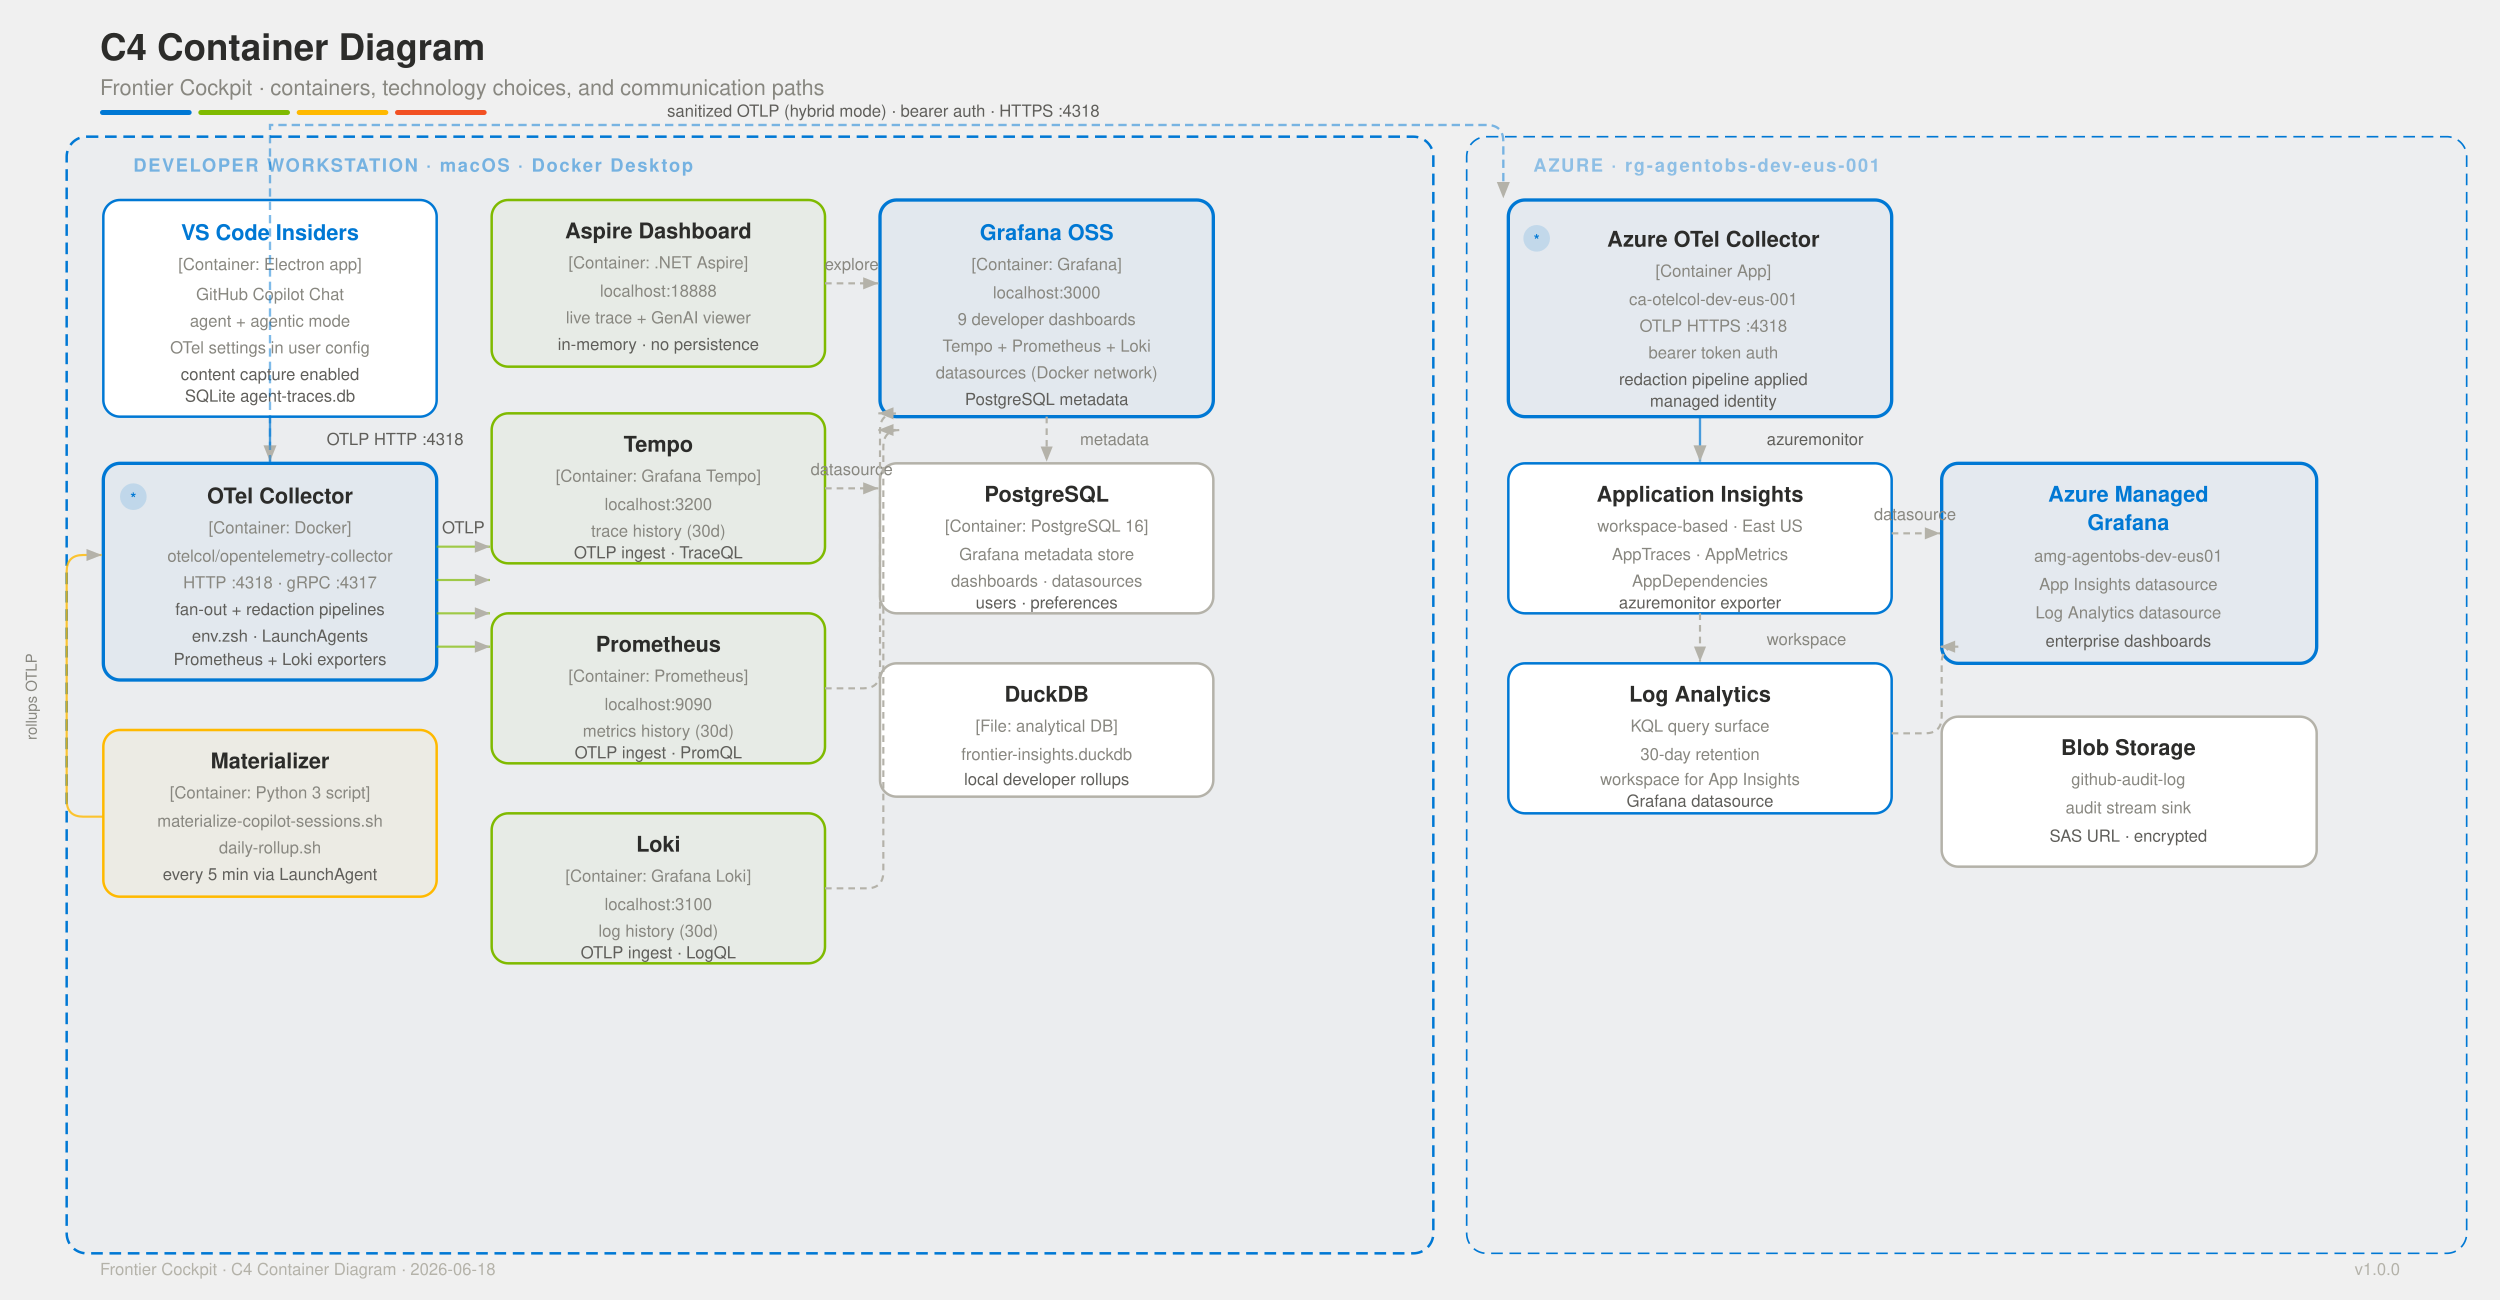
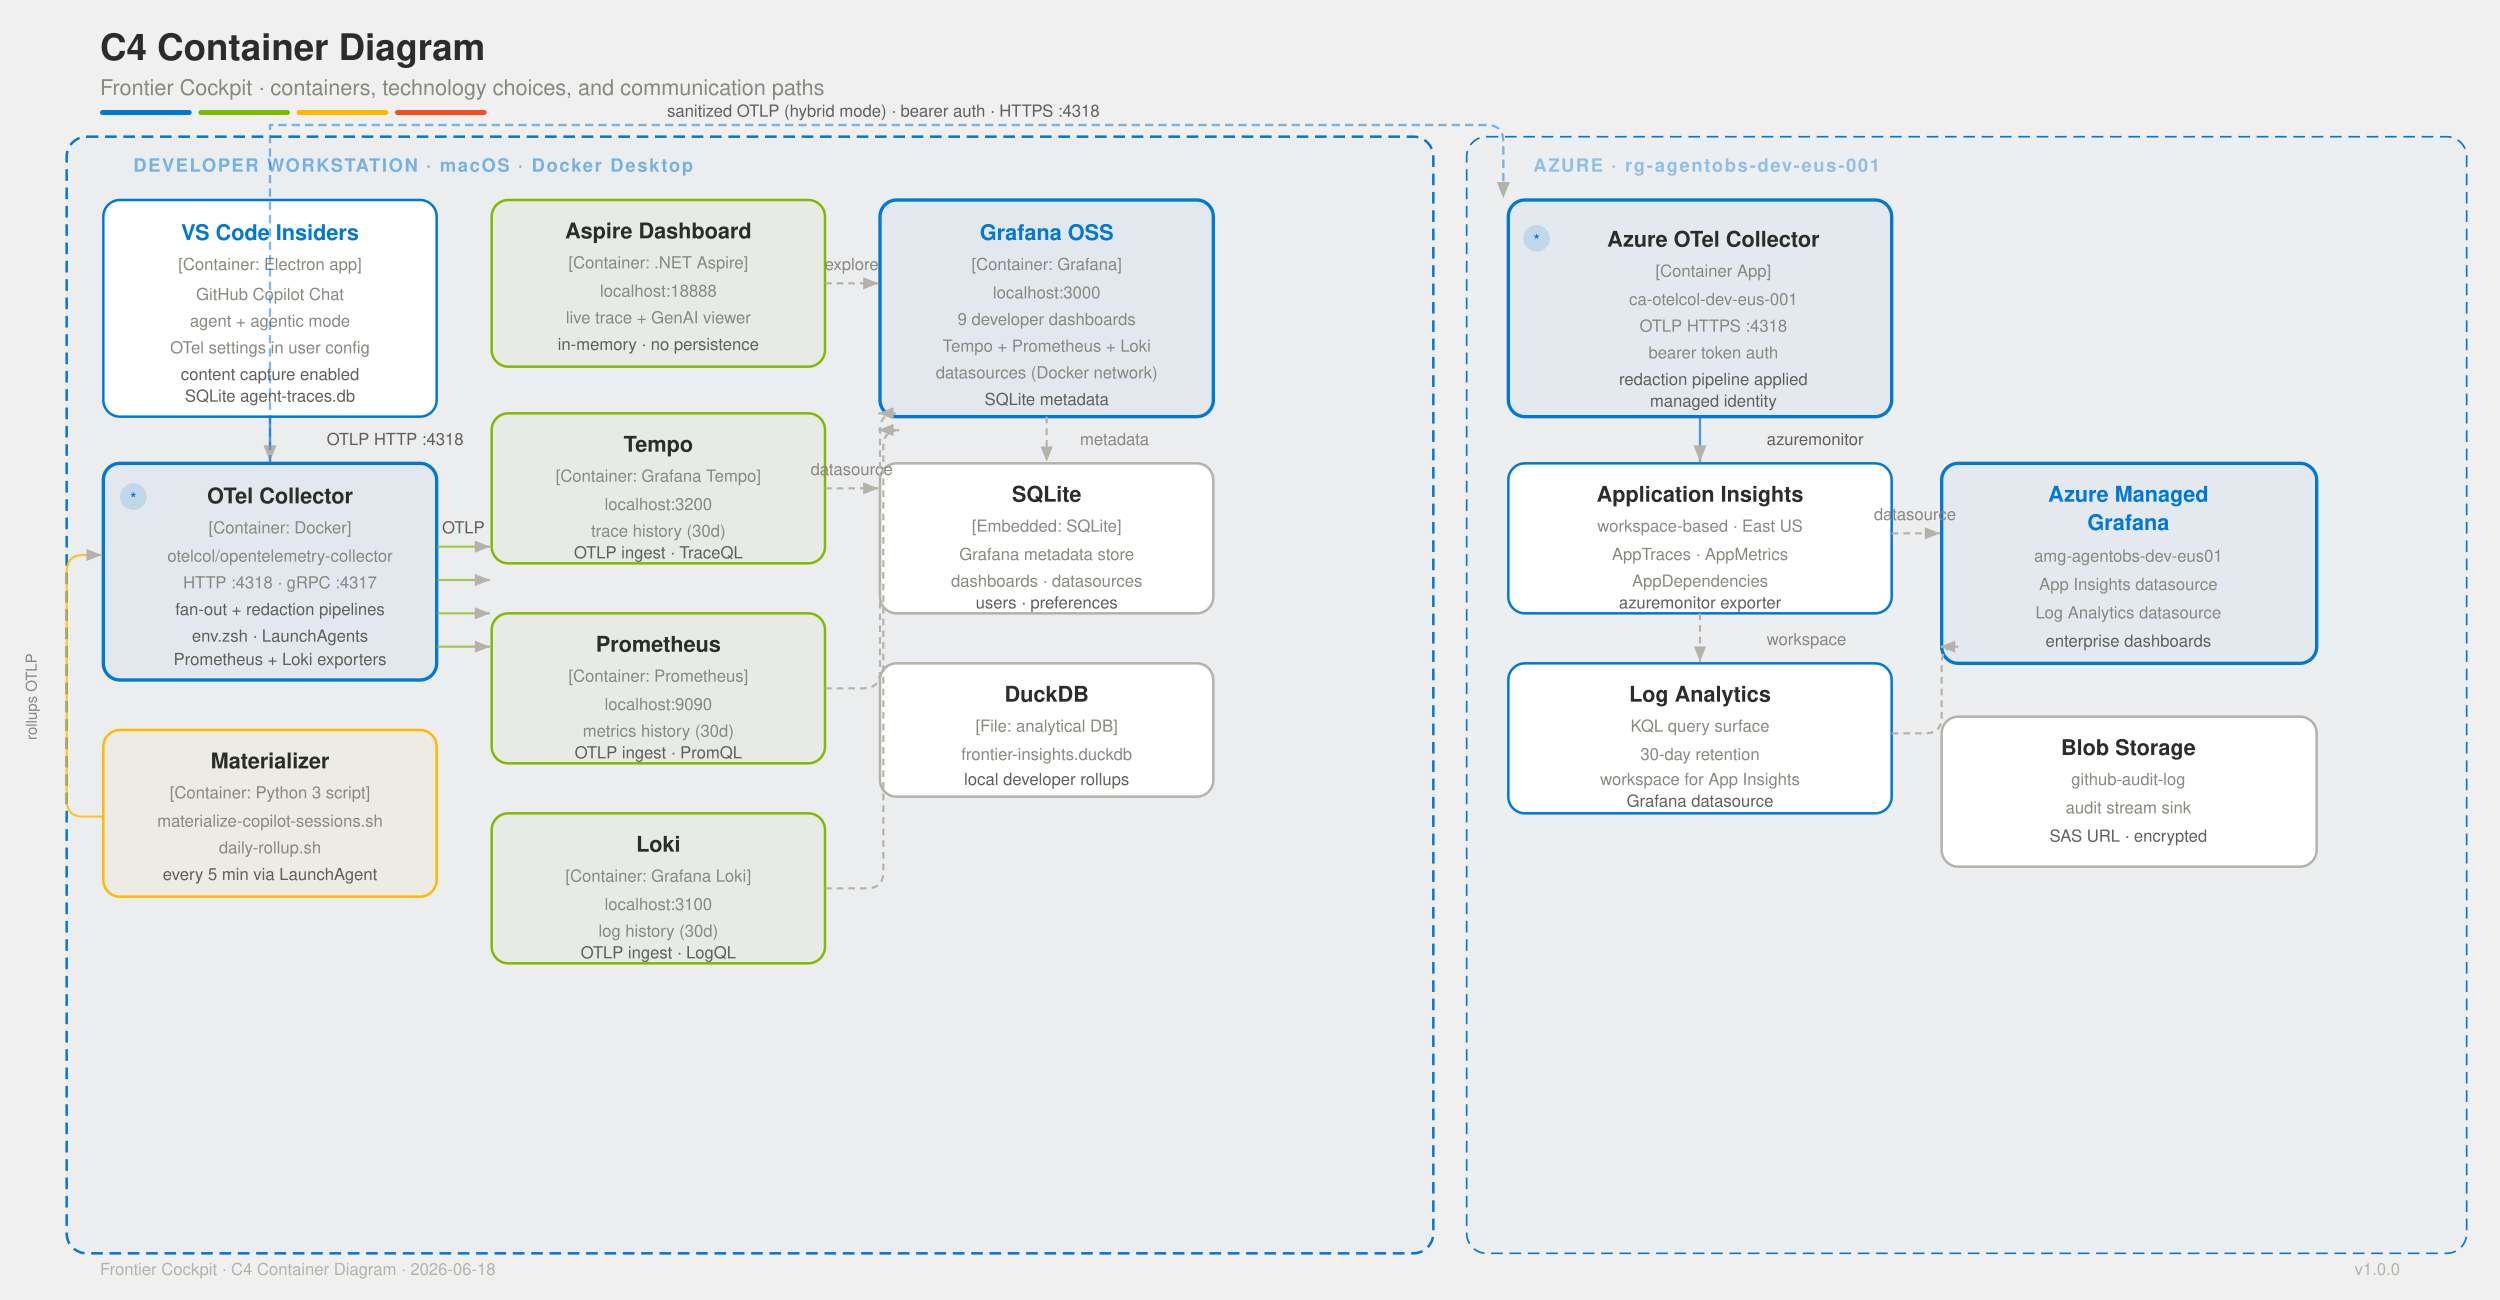
<svg xmlns="http://www.w3.org/2000/svg" viewBox="0 0 1500 780" width="1500" height="780" style="font-family: -apple-system, BlinkMacSystemFont, 'Segoe UI', Helvetica, Arial, sans-serif; background: white;">
  <defs>
    <marker id="arr" markerWidth="9" markerHeight="8" refX="8" refY="4" orient="auto">
      <path d="M1,1.2 L8,4 L1,6.8" fill="#B4B2A9" stroke="none" />
    </marker>
    <style>text { font-family: -apple-system, BlinkMacSystemFont, 'Segoe UI', Helvetica, Arial, sans-serif; }</style>
  </defs>
  <text x="60" y="36" font-size="22" font-weight="700" fill="#2C2C2A">C4 Container Diagram</text>
  <text x="60" y="57" font-size="13" fill="#888780">Frontier Cockpit  ·  containers, technology choices, and communication paths</text>
  <rect x="60" y="66" width="55" height="3" rx="1.5" fill="#0078D4" />
  <rect x="119" y="66" width="55" height="3" rx="1.5" fill="#7FBA00" />
  <rect x="178" y="66" width="55" height="3" rx="1.5" fill="#FFB900" />
  <rect x="237" y="66" width="55" height="3" rx="1.5" fill="#F25022" />
  <rect x="40" y="82" width="820" height="670" rx="12" fill="#0078D4" fill-opacity="0.02" stroke="#0078D4" stroke-width="1.5" stroke-dasharray="7,4" />
  <text x="80" y="103" font-size="11" font-weight="700" fill="#0078D4" fill-opacity="0.5" letter-spacing="1">DEVELOPER WORKSTATION  ·  macOS  ·  Docker Desktop</text>
  <rect x="880" y="82" width="600" height="670" rx="12" fill="#0078D4" fill-opacity="0.015" stroke="#0078D4" stroke-width="1" stroke-dasharray="7,4" />
  <text x="920" y="103" font-size="11" font-weight="700" fill="#0078D4" fill-opacity="0.4" letter-spacing="1">AZURE  ·  rg-agentobs-dev-eus-001</text>
  <rect x="62" y="120" width="200" height="130" rx="10" fill="white" stroke="#0078D4" stroke-width="1.5" />
  <text x="162" y="144" text-anchor="middle" font-size="13" font-weight="600" fill="#0078D4">VS Code Insiders</text>
  <text x="162" y="162" text-anchor="middle" font-size="10" fill="#888780">[Container: Electron app]</text>
  <text x="162" y="180" text-anchor="middle" font-size="10" fill="#888780">GitHub Copilot Chat</text>
  <text x="162" y="196" text-anchor="middle" font-size="10" fill="#888780">agent + agentic mode</text>
  <text x="162" y="212" text-anchor="middle" font-size="10" fill="#888780">OTel settings in user config</text>
  <text x="162" y="228" text-anchor="middle" font-size="10" fill="#5F5E5A">content capture enabled</text>
  <text x="162" y="241" text-anchor="middle" font-size="10" fill="#5F5E5A">SQLite agent-traces.db</text>
  <rect x="62" y="278" width="200" height="130" rx="10" fill="#0078D4" fill-opacity="0.04" stroke="#0078D4" stroke-width="2" />
  <circle cx="80" cy="298" r="8" fill="#0078D4" fill-opacity="0.15" />
  <text x="80" y="302" font-size="9" fill="#0078D4" text-anchor="middle" font-weight="700">*</text>
  <text x="168" y="302" text-anchor="middle" font-size="13" font-weight="600" fill="#2C2C2A">OTel Collector</text>
  <text x="168" y="320" text-anchor="middle" font-size="10" fill="#888780">[Container: Docker]</text>
  <text x="168" y="337" text-anchor="middle" font-size="10" fill="#888780">otelcol/opentelemetry-collector</text>
  <text x="168" y="353" text-anchor="middle" font-size="10" fill="#888780">HTTP :4318  ·  gRPC :4317</text>
  <text x="168" y="369" text-anchor="middle" font-size="10" fill="#5F5E5A">fan-out + redaction pipelines</text>
  <text x="168" y="385" text-anchor="middle" font-size="10" fill="#5F5E5A">env.zsh  ·  LaunchAgents</text>
  <text x="168" y="399" text-anchor="middle" font-size="10" fill="#5F5E5A">Prometheus + Loki exporters</text>
  <rect x="62" y="438" width="200" height="100" rx="10" fill="#FFB900" fill-opacity="0.05" stroke="#FFB900" stroke-width="1.5" />
  <text x="162" y="461" text-anchor="middle" font-size="13" font-weight="600" fill="#2C2C2A">Materializer</text>
  <text x="162" y="479" text-anchor="middle" font-size="10" fill="#888780">[Container: Python 3 script]</text>
  <text x="162" y="496" text-anchor="middle" font-size="10" fill="#888780">materialize-copilot-sessions.sh</text>
  <text x="162" y="512" text-anchor="middle" font-size="10" fill="#888780">daily-rollup.sh</text>
  <text x="162" y="528" text-anchor="middle" font-size="10" fill="#5F5E5A">every 5 min via LaunchAgent</text>
  <rect x="295" y="120" width="200" height="100" rx="10" fill="#7FBA00" fill-opacity="0.04" stroke="#7FBA00" stroke-width="1.5" />
  <text x="395" y="143" text-anchor="middle" font-size="13" font-weight="600" fill="#2C2C2A">Aspire Dashboard</text>
  <text x="395" y="161" text-anchor="middle" font-size="10" fill="#888780">[Container: .NET Aspire]</text>
  <text x="395" y="178" text-anchor="middle" font-size="10" fill="#888780">localhost:18888</text>
  <text x="395" y="194" text-anchor="middle" font-size="10" fill="#888780">live trace + GenAI viewer</text>
  <text x="395" y="210" text-anchor="middle" font-size="10" fill="#5F5E5A">in-memory  ·  no persistence</text>
  <rect x="295" y="248" width="200" height="90" rx="10" fill="#7FBA00" fill-opacity="0.04" stroke="#7FBA00" stroke-width="1.5" />
  <text x="395" y="271" text-anchor="middle" font-size="13" font-weight="600" fill="#2C2C2A">Tempo</text>
  <text x="395" y="289" text-anchor="middle" font-size="10" fill="#888780">[Container: Grafana Tempo]</text>
  <text x="395" y="306" text-anchor="middle" font-size="10" fill="#888780">localhost:3200</text>
  <text x="395" y="322" text-anchor="middle" font-size="10" fill="#888780">trace history  (30d)</text>
  <text x="395" y="335" text-anchor="middle" font-size="10" fill="#5F5E5A">OTLP ingest  ·  TraceQL</text>
  <rect x="295" y="368" width="200" height="90" rx="10" fill="#7FBA00" fill-opacity="0.04" stroke="#7FBA00" stroke-width="1.5" />
  <text x="395" y="391" text-anchor="middle" font-size="13" font-weight="600" fill="#2C2C2A">Prometheus</text>
  <text x="395" y="409" text-anchor="middle" font-size="10" fill="#888780">[Container: Prometheus]</text>
  <text x="395" y="426" text-anchor="middle" font-size="10" fill="#888780">localhost:9090</text>
  <text x="395" y="442" text-anchor="middle" font-size="10" fill="#888780">metrics history  (30d)</text>
  <text x="395" y="455" text-anchor="middle" font-size="10" fill="#5F5E5A">OTLP ingest  ·  PromQL</text>
  <rect x="295" y="488" width="200" height="90" rx="10" fill="#7FBA00" fill-opacity="0.04" stroke="#7FBA00" stroke-width="1.5" />
  <text x="395" y="511" text-anchor="middle" font-size="13" font-weight="600" fill="#2C2C2A">Loki</text>
  <text x="395" y="529" text-anchor="middle" font-size="10" fill="#888780">[Container: Grafana Loki]</text>
  <text x="395" y="546" text-anchor="middle" font-size="10" fill="#888780">localhost:3100</text>
  <text x="395" y="562" text-anchor="middle" font-size="10" fill="#888780">log history  (30d)</text>
  <text x="395" y="575" text-anchor="middle" font-size="10" fill="#5F5E5A">OTLP ingest  ·  LogQL</text>
  <rect x="528" y="120" width="200" height="130" rx="10" fill="#0078D4" fill-opacity="0.04" stroke="#0078D4" stroke-width="2" />
  <text x="628" y="144" text-anchor="middle" font-size="13" font-weight="600" fill="#0078D4">Grafana OSS</text>
  <text x="628" y="162" text-anchor="middle" font-size="10" fill="#888780">[Container: Grafana]</text>
  <text x="628" y="179" text-anchor="middle" font-size="10" fill="#888780">localhost:3000</text>
  <text x="628" y="195" text-anchor="middle" font-size="10" fill="#888780">9 developer dashboards</text>
  <text x="628" y="211" text-anchor="middle" font-size="10" fill="#888780">Tempo + Prometheus + Loki</text>
  <text x="628" y="227" text-anchor="middle" font-size="10" fill="#888780">datasources  (Docker network)</text>
-   <text x="628" y="243" text-anchor="middle" font-size="10" fill="#5F5E5A">PostgreSQL metadata</text>
+   <text x="628" y="243" text-anchor="middle" font-size="10" fill="#5F5E5A">SQLite metadata</text>
  <rect x="528" y="278" width="200" height="90" rx="10" fill="white" stroke="#B4B2A9" stroke-width="1.5" />
-   <text x="628" y="301" text-anchor="middle" font-size="13" font-weight="600" fill="#2C2C2A">PostgreSQL</text>
-   <text x="628" y="319" text-anchor="middle" font-size="10" fill="#888780">[Container: PostgreSQL 16]</text>
+   <text x="628" y="301" text-anchor="middle" font-size="13" font-weight="600" fill="#2C2C2A">SQLite</text>
+   <text x="628" y="319" text-anchor="middle" font-size="10" fill="#888780">[Embedded: SQLite]</text>
  <text x="628" y="336" text-anchor="middle" font-size="10" fill="#888780">Grafana metadata store</text>
  <text x="628" y="352" text-anchor="middle" font-size="10" fill="#888780">dashboards · datasources</text>
  <text x="628" y="365" text-anchor="middle" font-size="10" fill="#5F5E5A">users · preferences</text>
  <rect x="528" y="398" width="200" height="80" rx="10" fill="white" stroke="#B4B2A9" stroke-width="1.5" />
  <text x="628" y="421" text-anchor="middle" font-size="13" font-weight="600" fill="#2C2C2A">DuckDB</text>
  <text x="628" y="439" text-anchor="middle" font-size="10" fill="#888780">[File: analytical DB]</text>
  <text x="628" y="456" text-anchor="middle" font-size="10" fill="#888780">frontier-insights.duckdb</text>
  <text x="628" y="471" text-anchor="middle" font-size="10" fill="#5F5E5A">local developer rollups</text>
  <rect x="905" y="120" width="230" height="130" rx="10" fill="#0078D4" fill-opacity="0.04" stroke="#0078D4" stroke-width="2" />
  <circle cx="922" cy="143" r="8" fill="#0078D4" fill-opacity="0.15" />
  <text x="922" y="147" font-size="9" fill="#0078D4" text-anchor="middle" font-weight="700">*</text>
  <text x="1028" y="148" text-anchor="middle" font-size="13" font-weight="600" fill="#2C2C2A">Azure OTel Collector</text>
  <text x="1028" y="166" text-anchor="middle" font-size="10" fill="#888780">[Container App]</text>
  <text x="1028" y="183" text-anchor="middle" font-size="10" fill="#888780">ca-otelcol-dev-eus-001</text>
  <text x="1028" y="199" text-anchor="middle" font-size="10" fill="#888780">OTLP HTTPS :4318</text>
  <text x="1028" y="215" text-anchor="middle" font-size="10" fill="#888780">bearer token auth</text>
  <text x="1028" y="231" text-anchor="middle" font-size="10" fill="#5F5E5A">redaction pipeline applied</text>
  <text x="1028" y="244" text-anchor="middle" font-size="10" fill="#5F5E5A">managed identity</text>
  <rect x="905" y="278" width="230" height="90" rx="10" fill="white" stroke="#0078D4" stroke-width="1.5" />
  <text x="1020" y="301" text-anchor="middle" font-size="13" font-weight="600" fill="#2C2C2A">Application Insights</text>
  <text x="1020" y="319" text-anchor="middle" font-size="10" fill="#888780">workspace-based  ·  East US</text>
  <text x="1020" y="336" text-anchor="middle" font-size="10" fill="#888780">AppTraces · AppMetrics</text>
  <text x="1020" y="352" text-anchor="middle" font-size="10" fill="#888780">AppDependencies</text>
  <text x="1020" y="365" text-anchor="middle" font-size="10" fill="#5F5E5A">azuremonitor exporter</text>
  <rect x="905" y="398" width="230" height="90" rx="10" fill="white" stroke="#0078D4" stroke-width="1.5" />
  <text x="1020" y="421" text-anchor="middle" font-size="13" font-weight="600" fill="#2C2C2A">Log Analytics</text>
  <text x="1020" y="439" text-anchor="middle" font-size="10" fill="#888780">KQL query surface</text>
  <text x="1020" y="456" text-anchor="middle" font-size="10" fill="#888780">30-day retention</text>
  <text x="1020" y="471" text-anchor="middle" font-size="10" fill="#888780">workspace for App Insights</text>
  <text x="1020" y="484" text-anchor="middle" font-size="10" fill="#5F5E5A">Grafana datasource</text>
  <rect x="1165" y="278" width="225" height="120" rx="10" fill="#0078D4" fill-opacity="0.04" stroke="#0078D4" stroke-width="2" />
  <text x="1277" y="301" text-anchor="middle" font-size="13" font-weight="700" fill="#0078D4">Azure Managed</text>
  <text x="1277" y="318" text-anchor="middle" font-size="13" font-weight="700" fill="#0078D4">Grafana</text>
  <text x="1277" y="337" text-anchor="middle" font-size="10" fill="#888780">amg-agentobs-dev-eus01</text>
  <text x="1277" y="354" text-anchor="middle" font-size="10" fill="#888780">App Insights datasource</text>
  <text x="1277" y="371" text-anchor="middle" font-size="10" fill="#888780">Log Analytics datasource</text>
  <text x="1277" y="388" text-anchor="middle" font-size="10" fill="#5F5E5A">enterprise dashboards</text>
  <rect x="1165" y="430" width="225" height="90" rx="10" fill="white" stroke="#B4B2A9" stroke-width="1.5" />
  <text x="1277" y="453" text-anchor="middle" font-size="13" font-weight="600" fill="#2C2C2A">Blob Storage</text>
  <text x="1277" y="471" text-anchor="middle" font-size="10" fill="#888780">github-audit-log</text>
  <text x="1277" y="488" text-anchor="middle" font-size="10" fill="#888780">audit stream sink</text>
  <text x="1277" y="505" text-anchor="middle" font-size="10" fill="#5F5E5A">SAS URL  ·  encrypted</text>
  <path d="M162,250 V277" stroke="#0078D4" stroke-width="1.4" fill="none" marker-end="url(#arr)" stroke-opacity="0.7" />
  <text x="196" y="267" text-anchor="start" font-size="10" fill="#5F5E5A">OTLP HTTP :4318</text>
  <path d="M262,328 H294" stroke="#7FBA00" stroke-width="1.3" fill="none" marker-end="url(#arr)" stroke-opacity="0.7" />
  <text x="278" y="320" text-anchor="middle" font-size="10" fill="#5F5E5A">OTLP</text>
  <path d="M262,348 H294" stroke="#7FBA00" stroke-width="1.3" fill="none" marker-end="url(#arr)" stroke-opacity="0.7" />
  <path d="M262,368 H294" stroke="#7FBA00" stroke-width="1.3" fill="none" marker-end="url(#arr)" stroke-opacity="0.7" />
  <path d="M262,388 H294" stroke="#7FBA00" stroke-width="1.3" fill="none" marker-end="url(#arr)" stroke-opacity="0.7" />
  <path d="M495,170 H527" stroke="#B4B2A9" stroke-width="1.3" fill="none" marker-end="url(#arr)" stroke-dasharray="4,3" />
  <text x="511" y="162" text-anchor="middle" font-size="10" fill="#888780">explore</text>
  <path d="M495,293 H527" stroke="#B4B2A9" stroke-width="1.3" fill="none" marker-end="url(#arr)" stroke-dasharray="4,3" />
  <text x="511" y="285" text-anchor="middle" font-size="10" fill="#888780">datasource</text>
  <path d="M495,413 H518 Q528,413 528,403 V258 Q528,248 538,248 H527" stroke="#B4B2A9" stroke-width="1.3" fill="none" marker-end="url(#arr)" stroke-dasharray="4,3" />
  <path d="M495,533 H520 Q530,533 530,523 V268 Q530,258 540,258 H527" stroke="#B4B2A9" stroke-width="1.3" fill="none" marker-end="url(#arr)" stroke-dasharray="4,3" />
  <path d="M628,250 V277" stroke="#B4B2A9" stroke-width="1.3" fill="none" marker-end="url(#arr)" stroke-dasharray="4,3" />
  <text x="648" y="267" text-anchor="start" font-size="10" fill="#888780">metadata</text>
  <path d="M62,490 H50 Q40,490 40,480 V343 Q40,333 50,333 H61" stroke="#FFB900" stroke-width="1.3" fill="none" marker-end="url(#arr)" stroke-opacity="0.8" />
  <text x="22" y="418" text-anchor="middle" font-size="9" fill="#888780" transform="rotate(-90,22,418)">rollups OTLP</text>
  <path d="M162,278 V75 H892 Q902,75 902,85 V119" stroke="#0078D4" stroke-width="1.4" fill="none" marker-end="url(#arr)" stroke-opacity="0.5" stroke-dasharray="5,3" />
  <text x="530" y="70" text-anchor="middle" font-size="10" fill="#5F5E5A">sanitized OTLP  (hybrid mode)  ·  bearer auth  ·  HTTPS :4318</text>
  <path d="M1020,250 V277" stroke="#0078D4" stroke-width="1.4" fill="none" marker-end="url(#arr)" stroke-opacity="0.7" />
  <text x="1060" y="267" text-anchor="start" font-size="10" fill="#5F5E5A">azuremonitor</text>
  <path d="M1020,368 V397" stroke="#B4B2A9" stroke-width="1.3" fill="none" marker-end="url(#arr)" stroke-dasharray="4,3" />
  <text x="1060" y="387" text-anchor="start" font-size="10" fill="#888780">workspace</text>
  <path d="M1135,320 H1164" stroke="#B4B2A9" stroke-width="1.3" fill="none" marker-end="url(#arr)" stroke-dasharray="4,3" />
  <text x="1149" y="312" text-anchor="middle" font-size="10" fill="#888780">datasource</text>
  <path d="M1135,440 H1155 Q1165,440 1165,430 V398 Q1165,388 1175,388 H1164" stroke="#B4B2A9" stroke-width="1.3" fill="none" marker-end="url(#arr)" stroke-dasharray="4,3" />
  <text x="60" y="765" font-size="10" fill="#B4B2A9">Frontier Cockpit  ·  C4 Container Diagram  ·  2026-06-18</text>
  <text x="1440" y="765" text-anchor="end" font-size="10" fill="#B4B2A9">v1.0.0</text>
</svg>
